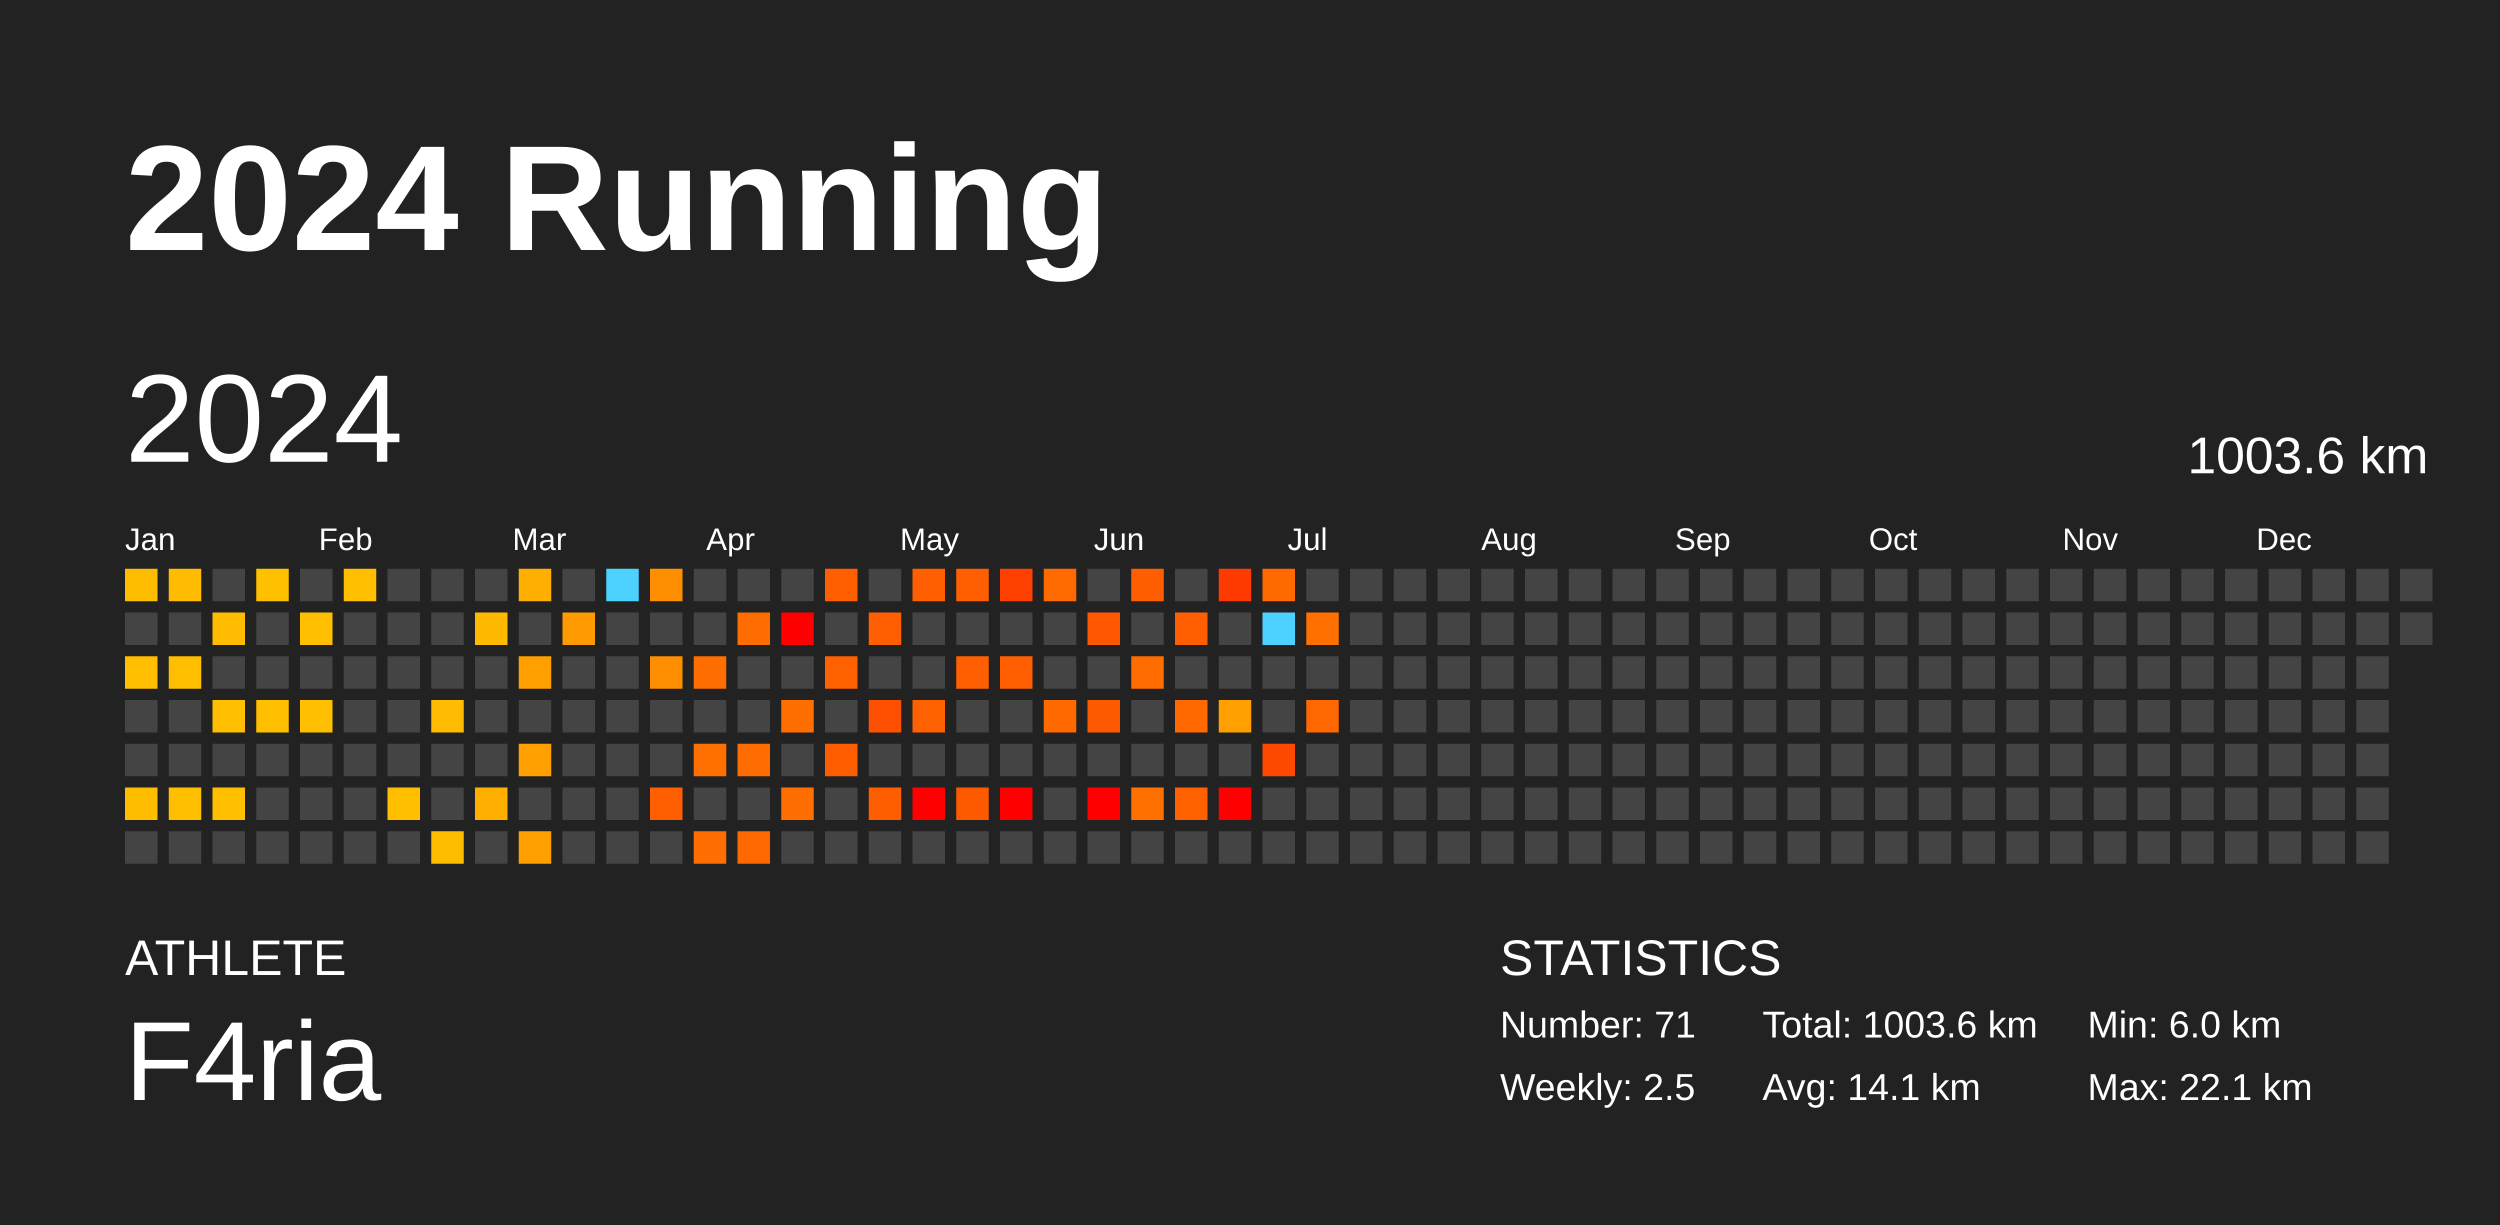
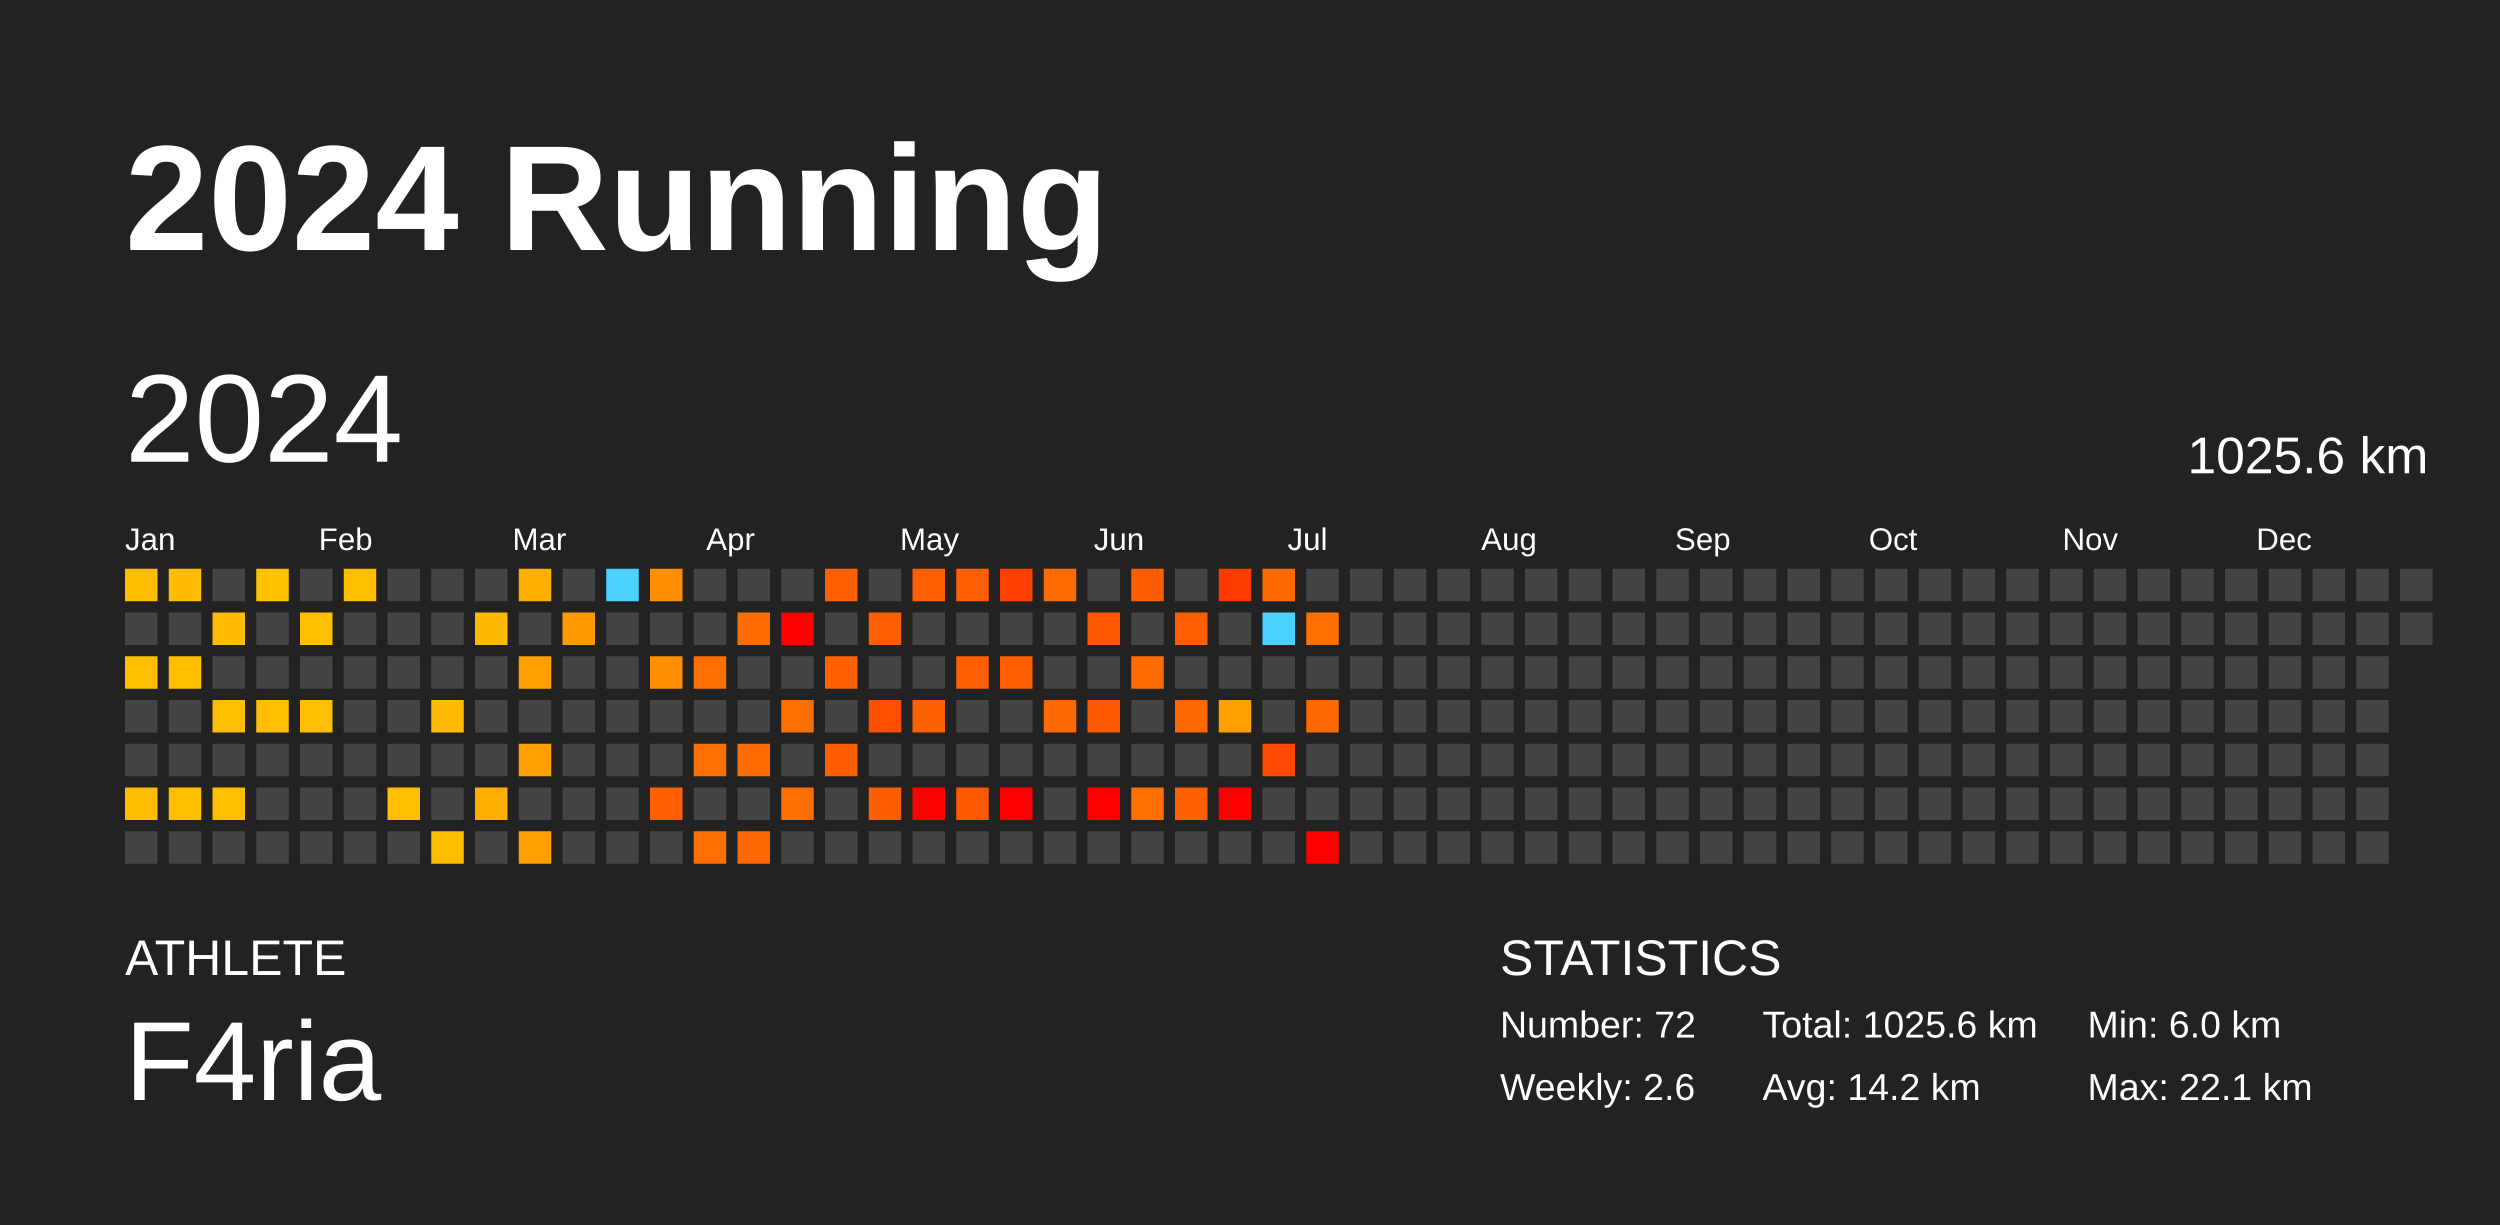
<svg xmlns="http://www.w3.org/2000/svg" baseProfile="full" height="98mm" version="1.1" viewBox="0,0,200,98" width="200mm">
  <defs />
  <rect fill="#222222" height="98" width="200" x="0" y="0" />
  <text fill="#FFFFFF" style="font-size:12px; font-family:Arial; font-weight:bold;" x="10" y="20">2024 Running</text>
  <text fill="#FFFFFF" style="font-size:4px; font-family:Arial" x="10" y="78">ATHLETE</text>
  <text fill="#FFFFFF" style="font-size:9px; font-family:Arial" x="10" y="88">F4ria</text>
  <text fill="#FFFFFF" style="font-size:4px; font-family:Arial" x="120" y="78">STATISTICS</text>
-   <text fill="#FFFFFF" style="font-size:3px; font-family:Arial" x="120" y="83">Number: 71</text>
-   <text fill="#FFFFFF" style="font-size:3px; font-family:Arial" x="120" y="88">Weekly: 2.5</text>
-   <text fill="#FFFFFF" style="font-size:3px; font-family:Arial" x="141" y="83">Total: 1003.6 km</text>
-   <text fill="#FFFFFF" style="font-size:3px; font-family:Arial" x="141" y="88">Avg: 14.1 km</text>
+   <text fill="#FFFFFF" style="font-size:3px; font-family:Arial" x="120" y="83">Number: 72</text>
+   <text fill="#FFFFFF" style="font-size:3px; font-family:Arial" x="120" y="88">Weekly: 2.6</text>
+   <text fill="#FFFFFF" style="font-size:3px; font-family:Arial" x="141" y="83">Total: 1025.6 km</text>
+   <text fill="#FFFFFF" style="font-size:3px; font-family:Arial" x="141" y="88">Avg: 14.2 km</text>
  <text fill="#FFFFFF" style="font-size:3px; font-family:Arial" x="167" y="83">Min: 6.0 km</text>
  <text fill="#FFFFFF" style="font-size:3px; font-family:Arial" x="167" y="88">Max: 22.1 km</text>
  <text dominant-baseline="hanging" fill="#FFFFFF" style="font-size:10.0px; font-family:Arial;" x="10" y="30">2024</text>
-   <text dominant-baseline="hanging" fill="#FFFFFF" style="font-size:4.125px; font-family:Arial;" x="175" y="35">1003.6 km</text>
+   <text dominant-baseline="hanging" fill="#FFFFFF" style="font-size:4.125px; font-family:Arial;" x="175" y="35">1025.6 km</text>
  <text fill="#FFFFFF" style="font-size:2.5px; font-family:Arial" x="10.0" y="44">Jan</text>
  <text fill="#FFFFFF" style="font-size:2.5px; font-family:Arial" x="25.5" y="44">Feb</text>
  <text fill="#FFFFFF" style="font-size:2.5px; font-family:Arial" x="41.0" y="44">Mar</text>
  <text fill="#FFFFFF" style="font-size:2.5px; font-family:Arial" x="56.5" y="44">Apr</text>
  <text fill="#FFFFFF" style="font-size:2.5px; font-family:Arial" x="72.0" y="44">May</text>
  <text fill="#FFFFFF" style="font-size:2.5px; font-family:Arial" x="87.5" y="44">Jun</text>
  <text fill="#FFFFFF" style="font-size:2.5px; font-family:Arial" x="103.0" y="44">Jul</text>
  <text fill="#FFFFFF" style="font-size:2.5px; font-family:Arial" x="118.5" y="44">Aug</text>
  <text fill="#FFFFFF" style="font-size:2.5px; font-family:Arial" x="134.0" y="44">Sep</text>
  <text fill="#FFFFFF" style="font-size:2.5px; font-family:Arial" x="149.5" y="44">Oct</text>
  <text fill="#FFFFFF" style="font-size:2.5px; font-family:Arial" x="165.0" y="44">Nov</text>
  <text fill="#FFFFFF" style="font-size:2.5px; font-family:Arial" x="180.5" y="44">Dec</text>
  <rect fill="#ffbd00" height="2.6" width="2.6" x="10.0" y="45.5" />
  <rect fill="#444444" height="2.6" width="2.6" x="10.0" y="49.0" />
  <rect fill="#ffbe00" height="2.6" width="2.6" x="10.0" y="52.5" />
  <rect fill="#444444" height="2.6" width="2.6" x="10.0" y="56.0" />
  <rect fill="#444444" height="2.6" width="2.6" x="10.0" y="59.5" />
  <rect fill="#ffbd00" height="2.6" width="2.6" x="10.0" y="63.0" />
  <rect fill="#444444" height="2.6" width="2.6" x="10.0" y="66.5" />
  <rect fill="#ffbc00" height="2.6" width="2.6" x="13.5" y="45.5" />
  <rect fill="#444444" height="2.6" width="2.6" x="13.5" y="49.0" />
  <rect fill="#ffbe00" height="2.6" width="2.6" x="13.5" y="52.5" />
  <rect fill="#444444" height="2.6" width="2.6" x="13.5" y="56.0" />
  <rect fill="#444444" height="2.6" width="2.6" x="13.5" y="59.5" />
  <rect fill="#ffbf00" height="2.6" width="2.6" x="13.5" y="63.0" />
  <rect fill="#444444" height="2.6" width="2.6" x="13.5" y="66.5" />
  <rect fill="#444444" height="2.6" width="2.6" x="17.0" y="45.5" />
  <rect fill="#ffbc00" height="2.6" width="2.6" x="17.0" y="49.0" />
  <rect fill="#444444" height="2.6" width="2.6" x="17.0" y="52.5" />
  <rect fill="#ffbe00" height="2.6" width="2.6" x="17.0" y="56.0" />
  <rect fill="#444444" height="2.6" width="2.6" x="17.0" y="59.5" />
  <rect fill="#ffbf00" height="2.6" width="2.6" x="17.0" y="63.0" />
  <rect fill="#444444" height="2.6" width="2.6" x="17.0" y="66.5" />
  <rect fill="#ffc000" height="2.6" width="2.6" x="20.5" y="45.5" />
  <rect fill="#444444" height="2.6" width="2.6" x="20.5" y="49.0" />
  <rect fill="#444444" height="2.6" width="2.6" x="20.5" y="52.5" />
  <rect fill="#ffbf00" height="2.6" width="2.6" x="20.5" y="56.0" />
  <rect fill="#444444" height="2.6" width="2.6" x="20.5" y="59.5" />
  <rect fill="#444444" height="2.6" width="2.6" x="20.5" y="63.0" />
  <rect fill="#444444" height="2.6" width="2.6" x="20.5" y="66.5" />
  <rect fill="#444444" height="2.6" width="2.6" x="24.0" y="45.5" />
  <rect fill="#ffbf00" height="2.6" width="2.6" x="24.0" y="49.0" />
  <rect fill="#444444" height="2.6" width="2.6" x="24.0" y="52.5" />
  <rect fill="#ffbf00" height="2.6" width="2.6" x="24.0" y="56.0" />
  <rect fill="#444444" height="2.6" width="2.6" x="24.0" y="59.5" />
  <rect fill="#444444" height="2.6" width="2.6" x="24.0" y="63.0" />
  <rect fill="#444444" height="2.6" width="2.6" x="24.0" y="66.5" />
  <rect fill="#ffbf00" height="2.6" width="2.6" x="27.5" y="45.5" />
  <rect fill="#444444" height="2.6" width="2.6" x="27.5" y="49.0" />
  <rect fill="#444444" height="2.6" width="2.6" x="27.5" y="52.5" />
  <rect fill="#444444" height="2.6" width="2.6" x="27.5" y="56.0" />
  <rect fill="#444444" height="2.6" width="2.6" x="27.5" y="59.5" />
  <rect fill="#444444" height="2.6" width="2.6" x="27.5" y="63.0" />
  <rect fill="#444444" height="2.6" width="2.6" x="27.5" y="66.5" />
  <rect fill="#444444" height="2.6" width="2.6" x="31.0" y="45.5" />
  <rect fill="#444444" height="2.6" width="2.6" x="31.0" y="49.0" />
  <rect fill="#444444" height="2.6" width="2.6" x="31.0" y="52.5" />
  <rect fill="#444444" height="2.6" width="2.6" x="31.0" y="56.0" />
  <rect fill="#444444" height="2.6" width="2.6" x="31.0" y="59.5" />
  <rect fill="#ffbf00" height="2.6" width="2.6" x="31.0" y="63.0" />
  <rect fill="#444444" height="2.6" width="2.6" x="31.0" y="66.5" />
  <rect fill="#444444" height="2.6" width="2.6" x="34.5" y="45.5" />
  <rect fill="#444444" height="2.6" width="2.6" x="34.5" y="49.0" />
  <rect fill="#444444" height="2.6" width="2.6" x="34.5" y="52.5" />
  <rect fill="#ffbc00" height="2.6" width="2.6" x="34.5" y="56.0" />
  <rect fill="#444444" height="2.6" width="2.6" x="34.5" y="59.5" />
  <rect fill="#444444" height="2.6" width="2.6" x="34.5" y="63.0" />
  <rect fill="#ffbd00" height="2.6" width="2.6" x="34.5" y="66.5" />
  <rect fill="#444444" height="2.6" width="2.6" x="38.0" y="45.5" />
  <rect fill="#ffba00" height="2.6" width="2.6" x="38.0" y="49.0" />
  <rect fill="#444444" height="2.6" width="2.6" x="38.0" y="52.5" />
  <rect fill="#444444" height="2.6" width="2.6" x="38.0" y="56.0" />
  <rect fill="#444444" height="2.6" width="2.6" x="38.0" y="59.5" />
  <rect fill="#ffaf00" height="2.6" width="2.6" x="38.0" y="63.0" />
  <rect fill="#444444" height="2.6" width="2.6" x="38.0" y="66.5" />
  <rect fill="#ffaf00" height="2.6" width="2.6" x="41.5" y="45.5" />
  <rect fill="#444444" height="2.6" width="2.6" x="41.5" y="49.0" />
  <rect fill="#ffa000" height="2.6" width="2.6" x="41.5" y="52.5" />
  <rect fill="#444444" height="2.6" width="2.6" x="41.5" y="56.0" />
  <rect fill="#ff9f00" height="2.6" width="2.6" x="41.5" y="59.5" />
  <rect fill="#444444" height="2.6" width="2.6" x="41.5" y="63.0" />
  <rect fill="#ffa000" height="2.6" width="2.6" x="41.5" y="66.5" />
  <rect fill="#444444" height="2.6" width="2.6" x="45.0" y="45.5" />
  <rect fill="#ff9b00" height="2.6" width="2.6" x="45.0" y="49.0" />
  <rect fill="#444444" height="2.6" width="2.6" x="45.0" y="52.5" />
  <rect fill="#444444" height="2.6" width="2.6" x="45.0" y="56.0" />
  <rect fill="#444444" height="2.6" width="2.6" x="45.0" y="59.5" />
  <rect fill="#444444" height="2.6" width="2.6" x="45.0" y="63.0" />
  <rect fill="#444444" height="2.6" width="2.6" x="45.0" y="66.5" />
  <rect fill="#4dd2ff" height="2.6" width="2.6" x="48.5" y="45.5" />
  <rect fill="#444444" height="2.6" width="2.6" x="48.5" y="49.0" />
  <rect fill="#444444" height="2.6" width="2.6" x="48.5" y="52.5" />
  <rect fill="#444444" height="2.6" width="2.6" x="48.5" y="56.0" />
  <rect fill="#444444" height="2.6" width="2.6" x="48.5" y="59.5" />
  <rect fill="#444444" height="2.6" width="2.6" x="48.5" y="63.0" />
  <rect fill="#444444" height="2.6" width="2.6" x="48.5" y="66.5" />
  <rect fill="#ff8e00" height="2.6" width="2.6" x="52.0" y="45.5" />
  <rect fill="#444444" height="2.6" width="2.6" x="52.0" y="49.0" />
  <rect fill="#ff8f00" height="2.6" width="2.6" x="52.0" y="52.5" />
  <rect fill="#444444" height="2.6" width="2.6" x="52.0" y="56.0" />
  <rect fill="#444444" height="2.6" width="2.6" x="52.0" y="59.5" />
  <rect fill="#ff5f00" height="2.6" width="2.6" x="52.0" y="63.0" />
  <rect fill="#444444" height="2.6" width="2.6" x="52.0" y="66.5" />
  <rect fill="#444444" height="2.6" width="2.6" x="55.5" y="45.5" />
  <rect fill="#444444" height="2.6" width="2.6" x="55.5" y="49.0" />
  <rect fill="#ff6e00" height="2.6" width="2.6" x="55.5" y="52.5" />
  <rect fill="#444444" height="2.6" width="2.6" x="55.5" y="56.0" />
  <rect fill="#ff7000" height="2.6" width="2.6" x="55.5" y="59.5" />
  <rect fill="#444444" height="2.6" width="2.6" x="55.5" y="63.0" />
  <rect fill="#ff6e00" height="2.6" width="2.6" x="55.5" y="66.5" />
  <rect fill="#444444" height="2.6" width="2.6" x="59.0" y="45.5" />
  <rect fill="#ff6d00" height="2.6" width="2.6" x="59.0" y="49.0" />
  <rect fill="#444444" height="2.6" width="2.6" x="59.0" y="52.5" />
  <rect fill="#444444" height="2.6" width="2.6" x="59.0" y="56.0" />
  <rect fill="#ff6d00" height="2.6" width="2.6" x="59.0" y="59.5" />
  <rect fill="#444444" height="2.6" width="2.6" x="59.0" y="63.0" />
  <rect fill="#ff6800" height="2.6" width="2.6" x="59.0" y="66.5" />
  <rect fill="#444444" height="2.6" width="2.6" x="62.5" y="45.5" />
  <rect fill="red" height="2.6" width="2.6" x="62.5" y="49.0" />
  <rect fill="#444444" height="2.6" width="2.6" x="62.5" y="52.5" />
  <rect fill="#ff6f00" height="2.6" width="2.6" x="62.5" y="56.0" />
  <rect fill="#444444" height="2.6" width="2.6" x="62.5" y="59.5" />
  <rect fill="#ff6e00" height="2.6" width="2.6" x="62.5" y="63.0" />
  <rect fill="#444444" height="2.6" width="2.6" x="62.5" y="66.5" />
  <rect fill="#ff5f00" height="2.6" width="2.6" x="66.0" y="45.5" />
  <rect fill="#444444" height="2.6" width="2.6" x="66.0" y="49.0" />
  <rect fill="#ff6000" height="2.6" width="2.6" x="66.0" y="52.5" />
  <rect fill="#444444" height="2.6" width="2.6" x="66.0" y="56.0" />
  <rect fill="#ff5d00" height="2.6" width="2.6" x="66.0" y="59.5" />
  <rect fill="#444444" height="2.6" width="2.6" x="66.0" y="63.0" />
  <rect fill="#444444" height="2.6" width="2.6" x="66.0" y="66.5" />
  <rect fill="#444444" height="2.6" width="2.6" x="69.5" y="45.5" />
  <rect fill="#ff5f00" height="2.6" width="2.6" x="69.5" y="49.0" />
  <rect fill="#444444" height="2.6" width="2.6" x="69.5" y="52.5" />
  <rect fill="#ff4f00" height="2.6" width="2.6" x="69.5" y="56.0" />
  <rect fill="#444444" height="2.6" width="2.6" x="69.5" y="59.5" />
  <rect fill="#ff5e00" height="2.6" width="2.6" x="69.5" y="63.0" />
  <rect fill="#444444" height="2.6" width="2.6" x="69.5" y="66.5" />
  <rect fill="#ff5f00" height="2.6" width="2.6" x="73.0" y="45.5" />
  <rect fill="#444444" height="2.6" width="2.6" x="73.0" y="49.0" />
  <rect fill="#444444" height="2.6" width="2.6" x="73.0" y="52.5" />
  <rect fill="#ff6000" height="2.6" width="2.6" x="73.0" y="56.0" />
  <rect fill="#444444" height="2.6" width="2.6" x="73.0" y="59.5" />
  <rect fill="red" height="2.6" width="2.6" x="73.0" y="63.0" />
  <rect fill="#444444" height="2.6" width="2.6" x="73.0" y="66.5" />
  <rect fill="#ff5f00" height="2.6" width="2.6" x="76.5" y="45.5" />
  <rect fill="#444444" height="2.6" width="2.6" x="76.5" y="49.0" />
  <rect fill="#ff5f00" height="2.6" width="2.6" x="76.5" y="52.5" />
  <rect fill="#444444" height="2.6" width="2.6" x="76.5" y="56.0" />
  <rect fill="#444444" height="2.6" width="2.6" x="76.5" y="59.5" />
  <rect fill="#ff5900" height="2.6" width="2.6" x="76.5" y="63.0" />
  <rect fill="#444444" height="2.6" width="2.6" x="76.5" y="66.5" />
  <rect fill="#ff4000" height="2.6" width="2.6" x="80.0" y="45.5" />
  <rect fill="#444444" height="2.6" width="2.6" x="80.0" y="49.0" />
  <rect fill="#ff5f00" height="2.6" width="2.6" x="80.0" y="52.5" />
  <rect fill="#444444" height="2.6" width="2.6" x="80.0" y="56.0" />
  <rect fill="#444444" height="2.6" width="2.6" x="80.0" y="59.5" />
  <rect fill="red" height="2.6" width="2.6" x="80.0" y="63.0" />
  <rect fill="#444444" height="2.6" width="2.6" x="80.0" y="66.5" />
  <rect fill="#ff6b00" height="2.6" width="2.6" x="83.5" y="45.5" />
  <rect fill="#444444" height="2.6" width="2.6" x="83.5" y="49.0" />
  <rect fill="#444444" height="2.6" width="2.6" x="83.5" y="52.5" />
  <rect fill="#ff6900" height="2.6" width="2.6" x="83.5" y="56.0" />
  <rect fill="#444444" height="2.6" width="2.6" x="83.5" y="59.5" />
  <rect fill="#444444" height="2.6" width="2.6" x="83.5" y="63.0" />
  <rect fill="#444444" height="2.6" width="2.6" x="83.5" y="66.5" />
  <rect fill="#444444" height="2.6" width="2.6" x="87.0" y="45.5" />
  <rect fill="#ff5800" height="2.6" width="2.6" x="87.0" y="49.0" />
  <rect fill="#444444" height="2.6" width="2.6" x="87.0" y="52.5" />
  <rect fill="#ff5900" height="2.6" width="2.6" x="87.0" y="56.0" />
  <rect fill="#444444" height="2.6" width="2.6" x="87.0" y="59.5" />
  <rect fill="red" height="2.6" width="2.6" x="87.0" y="63.0" />
  <rect fill="#444444" height="2.6" width="2.6" x="87.0" y="66.5" />
  <rect fill="#ff5e00" height="2.6" width="2.6" x="90.5" y="45.5" />
  <rect fill="#444444" height="2.6" width="2.6" x="90.5" y="49.0" />
  <rect fill="#ff6d00" height="2.6" width="2.6" x="90.5" y="52.5" />
  <rect fill="#444444" height="2.6" width="2.6" x="90.5" y="56.0" />
  <rect fill="#444444" height="2.6" width="2.6" x="90.5" y="59.5" />
  <rect fill="#ff7000" height="2.6" width="2.6" x="90.5" y="63.0" />
  <rect fill="#444444" height="2.6" width="2.6" x="90.5" y="66.5" />
  <rect fill="#444444" height="2.6" width="2.6" x="94.0" y="45.5" />
  <rect fill="#ff5f00" height="2.6" width="2.6" x="94.0" y="49.0" />
  <rect fill="#444444" height="2.6" width="2.6" x="94.0" y="52.5" />
  <rect fill="#ff6900" height="2.6" width="2.6" x="94.0" y="56.0" />
  <rect fill="#444444" height="2.6" width="2.6" x="94.0" y="59.5" />
  <rect fill="#ff6000" height="2.6" width="2.6" x="94.0" y="63.0" />
  <rect fill="#444444" height="2.6" width="2.6" x="94.0" y="66.5" />
  <rect fill="#ff3a00" height="2.6" width="2.6" x="97.5" y="45.5" />
  <rect fill="#444444" height="2.6" width="2.6" x="97.5" y="49.0" />
  <rect fill="#444444" height="2.6" width="2.6" x="97.5" y="52.5" />
  <rect fill="#ffa000" height="2.6" width="2.6" x="97.5" y="56.0" />
  <rect fill="#444444" height="2.6" width="2.6" x="97.5" y="59.5" />
  <rect fill="red" height="2.6" width="2.6" x="97.5" y="63.0" />
  <rect fill="#444444" height="2.6" width="2.6" x="97.5" y="66.5" />
  <rect fill="#ff6a00" height="2.6" width="2.6" x="101.0" y="45.5" />
  <rect fill="#4dd2ff" height="2.6" width="2.6" x="101.0" y="49.0" />
  <rect fill="#444444" height="2.6" width="2.6" x="101.0" y="52.5" />
  <rect fill="#444444" height="2.6" width="2.6" x="101.0" y="56.0" />
  <rect fill="#ff4800" height="2.6" width="2.6" x="101.0" y="59.5" />
  <rect fill="#444444" height="2.6" width="2.6" x="101.0" y="63.0" />
  <rect fill="#444444" height="2.6" width="2.6" x="101.0" y="66.5" />
  <rect fill="#444444" height="2.6" width="2.6" x="104.5" y="45.5" />
  <rect fill="#ff7000" height="2.6" width="2.6" x="104.5" y="49.0" />
  <rect fill="#444444" height="2.6" width="2.6" x="104.5" y="52.5" />
  <rect fill="#ff6700" height="2.6" width="2.6" x="104.5" y="56.0" />
  <rect fill="#444444" height="2.6" width="2.6" x="104.5" y="59.5" />
  <rect fill="#444444" height="2.6" width="2.6" x="104.5" y="63.0" />
-   <rect fill="#444444" height="2.6" width="2.6" x="104.5" y="66.5" />
+   <rect fill="red" height="2.6" width="2.6" x="104.5" y="66.5" />
  <rect fill="#444444" height="2.6" width="2.6" x="108.0" y="45.5" />
  <rect fill="#444444" height="2.6" width="2.6" x="108.0" y="49.0" />
  <rect fill="#444444" height="2.6" width="2.6" x="108.0" y="52.5" />
  <rect fill="#444444" height="2.6" width="2.6" x="108.0" y="56.0" />
  <rect fill="#444444" height="2.6" width="2.6" x="108.0" y="59.5" />
  <rect fill="#444444" height="2.6" width="2.6" x="108.0" y="63.0" />
  <rect fill="#444444" height="2.6" width="2.6" x="108.0" y="66.5" />
  <rect fill="#444444" height="2.6" width="2.6" x="111.5" y="45.5" />
  <rect fill="#444444" height="2.6" width="2.6" x="111.5" y="49.0" />
  <rect fill="#444444" height="2.6" width="2.6" x="111.5" y="52.5" />
  <rect fill="#444444" height="2.6" width="2.6" x="111.5" y="56.0" />
  <rect fill="#444444" height="2.6" width="2.6" x="111.5" y="59.5" />
  <rect fill="#444444" height="2.6" width="2.6" x="111.5" y="63.0" />
  <rect fill="#444444" height="2.6" width="2.6" x="111.5" y="66.5" />
  <rect fill="#444444" height="2.6" width="2.6" x="115.0" y="45.5" />
  <rect fill="#444444" height="2.6" width="2.6" x="115.0" y="49.0" />
  <rect fill="#444444" height="2.6" width="2.6" x="115.0" y="52.5" />
  <rect fill="#444444" height="2.6" width="2.6" x="115.0" y="56.0" />
  <rect fill="#444444" height="2.6" width="2.6" x="115.0" y="59.5" />
  <rect fill="#444444" height="2.6" width="2.6" x="115.0" y="63.0" />
  <rect fill="#444444" height="2.6" width="2.6" x="115.0" y="66.5" />
  <rect fill="#444444" height="2.6" width="2.6" x="118.5" y="45.5" />
  <rect fill="#444444" height="2.6" width="2.6" x="118.5" y="49.0" />
  <rect fill="#444444" height="2.6" width="2.6" x="118.5" y="52.5" />
  <rect fill="#444444" height="2.6" width="2.6" x="118.5" y="56.0" />
  <rect fill="#444444" height="2.6" width="2.6" x="118.5" y="59.5" />
  <rect fill="#444444" height="2.6" width="2.6" x="118.5" y="63.0" />
  <rect fill="#444444" height="2.6" width="2.6" x="118.5" y="66.5" />
  <rect fill="#444444" height="2.6" width="2.6" x="122.0" y="45.5" />
  <rect fill="#444444" height="2.6" width="2.6" x="122.0" y="49.0" />
  <rect fill="#444444" height="2.6" width="2.6" x="122.0" y="52.5" />
  <rect fill="#444444" height="2.6" width="2.6" x="122.0" y="56.0" />
  <rect fill="#444444" height="2.6" width="2.6" x="122.0" y="59.5" />
  <rect fill="#444444" height="2.6" width="2.6" x="122.0" y="63.0" />
  <rect fill="#444444" height="2.6" width="2.6" x="122.0" y="66.5" />
  <rect fill="#444444" height="2.6" width="2.6" x="125.5" y="45.5" />
  <rect fill="#444444" height="2.6" width="2.6" x="125.5" y="49.0" />
  <rect fill="#444444" height="2.6" width="2.6" x="125.5" y="52.5" />
  <rect fill="#444444" height="2.6" width="2.6" x="125.5" y="56.0" />
  <rect fill="#444444" height="2.6" width="2.6" x="125.5" y="59.5" />
  <rect fill="#444444" height="2.6" width="2.6" x="125.5" y="63.0" />
  <rect fill="#444444" height="2.6" width="2.6" x="125.5" y="66.5" />
  <rect fill="#444444" height="2.6" width="2.6" x="129.0" y="45.5" />
  <rect fill="#444444" height="2.6" width="2.6" x="129.0" y="49.0" />
  <rect fill="#444444" height="2.6" width="2.6" x="129.0" y="52.5" />
  <rect fill="#444444" height="2.6" width="2.6" x="129.0" y="56.0" />
  <rect fill="#444444" height="2.6" width="2.6" x="129.0" y="59.5" />
  <rect fill="#444444" height="2.6" width="2.6" x="129.0" y="63.0" />
  <rect fill="#444444" height="2.6" width="2.6" x="129.0" y="66.5" />
  <rect fill="#444444" height="2.6" width="2.6" x="132.5" y="45.5" />
  <rect fill="#444444" height="2.6" width="2.6" x="132.5" y="49.0" />
  <rect fill="#444444" height="2.6" width="2.6" x="132.5" y="52.5" />
  <rect fill="#444444" height="2.6" width="2.6" x="132.5" y="56.0" />
  <rect fill="#444444" height="2.6" width="2.6" x="132.5" y="59.5" />
  <rect fill="#444444" height="2.6" width="2.6" x="132.5" y="63.0" />
  <rect fill="#444444" height="2.6" width="2.6" x="132.5" y="66.5" />
  <rect fill="#444444" height="2.6" width="2.6" x="136.0" y="45.5" />
  <rect fill="#444444" height="2.6" width="2.6" x="136.0" y="49.0" />
  <rect fill="#444444" height="2.6" width="2.6" x="136.0" y="52.5" />
  <rect fill="#444444" height="2.6" width="2.6" x="136.0" y="56.0" />
  <rect fill="#444444" height="2.6" width="2.6" x="136.0" y="59.5" />
  <rect fill="#444444" height="2.6" width="2.6" x="136.0" y="63.0" />
  <rect fill="#444444" height="2.6" width="2.6" x="136.0" y="66.5" />
  <rect fill="#444444" height="2.6" width="2.6" x="139.5" y="45.5" />
  <rect fill="#444444" height="2.6" width="2.6" x="139.5" y="49.0" />
  <rect fill="#444444" height="2.6" width="2.6" x="139.5" y="52.5" />
  <rect fill="#444444" height="2.6" width="2.6" x="139.5" y="56.0" />
  <rect fill="#444444" height="2.6" width="2.6" x="139.5" y="59.5" />
  <rect fill="#444444" height="2.6" width="2.6" x="139.5" y="63.0" />
  <rect fill="#444444" height="2.6" width="2.6" x="139.5" y="66.5" />
  <rect fill="#444444" height="2.6" width="2.6" x="143.0" y="45.5" />
  <rect fill="#444444" height="2.6" width="2.6" x="143.0" y="49.0" />
  <rect fill="#444444" height="2.6" width="2.6" x="143.0" y="52.5" />
  <rect fill="#444444" height="2.6" width="2.6" x="143.0" y="56.0" />
  <rect fill="#444444" height="2.6" width="2.6" x="143.0" y="59.5" />
  <rect fill="#444444" height="2.6" width="2.6" x="143.0" y="63.0" />
  <rect fill="#444444" height="2.6" width="2.6" x="143.0" y="66.5" />
  <rect fill="#444444" height="2.6" width="2.6" x="146.5" y="45.5" />
  <rect fill="#444444" height="2.6" width="2.6" x="146.5" y="49.0" />
  <rect fill="#444444" height="2.6" width="2.6" x="146.5" y="52.5" />
  <rect fill="#444444" height="2.6" width="2.6" x="146.5" y="56.0" />
  <rect fill="#444444" height="2.6" width="2.6" x="146.5" y="59.5" />
  <rect fill="#444444" height="2.6" width="2.6" x="146.5" y="63.0" />
  <rect fill="#444444" height="2.6" width="2.6" x="146.5" y="66.5" />
  <rect fill="#444444" height="2.6" width="2.6" x="150.0" y="45.5" />
  <rect fill="#444444" height="2.6" width="2.6" x="150.0" y="49.0" />
  <rect fill="#444444" height="2.6" width="2.6" x="150.0" y="52.5" />
  <rect fill="#444444" height="2.6" width="2.6" x="150.0" y="56.0" />
  <rect fill="#444444" height="2.6" width="2.6" x="150.0" y="59.5" />
  <rect fill="#444444" height="2.6" width="2.6" x="150.0" y="63.0" />
  <rect fill="#444444" height="2.6" width="2.6" x="150.0" y="66.5" />
  <rect fill="#444444" height="2.6" width="2.6" x="153.5" y="45.5" />
  <rect fill="#444444" height="2.6" width="2.6" x="153.5" y="49.0" />
  <rect fill="#444444" height="2.6" width="2.6" x="153.5" y="52.5" />
  <rect fill="#444444" height="2.6" width="2.6" x="153.5" y="56.0" />
  <rect fill="#444444" height="2.6" width="2.6" x="153.5" y="59.5" />
  <rect fill="#444444" height="2.6" width="2.6" x="153.5" y="63.0" />
  <rect fill="#444444" height="2.6" width="2.6" x="153.5" y="66.5" />
  <rect fill="#444444" height="2.6" width="2.6" x="157.0" y="45.5" />
  <rect fill="#444444" height="2.6" width="2.6" x="157.0" y="49.0" />
  <rect fill="#444444" height="2.6" width="2.6" x="157.0" y="52.5" />
  <rect fill="#444444" height="2.6" width="2.6" x="157.0" y="56.0" />
  <rect fill="#444444" height="2.6" width="2.6" x="157.0" y="59.5" />
  <rect fill="#444444" height="2.6" width="2.6" x="157.0" y="63.0" />
  <rect fill="#444444" height="2.6" width="2.6" x="157.0" y="66.5" />
  <rect fill="#444444" height="2.6" width="2.6" x="160.5" y="45.5" />
  <rect fill="#444444" height="2.6" width="2.6" x="160.5" y="49.0" />
  <rect fill="#444444" height="2.6" width="2.6" x="160.5" y="52.5" />
  <rect fill="#444444" height="2.6" width="2.6" x="160.5" y="56.0" />
  <rect fill="#444444" height="2.6" width="2.6" x="160.5" y="59.5" />
  <rect fill="#444444" height="2.6" width="2.6" x="160.5" y="63.0" />
  <rect fill="#444444" height="2.6" width="2.6" x="160.5" y="66.5" />
  <rect fill="#444444" height="2.6" width="2.6" x="164.0" y="45.5" />
  <rect fill="#444444" height="2.6" width="2.6" x="164.0" y="49.0" />
  <rect fill="#444444" height="2.6" width="2.6" x="164.0" y="52.5" />
  <rect fill="#444444" height="2.6" width="2.6" x="164.0" y="56.0" />
  <rect fill="#444444" height="2.6" width="2.6" x="164.0" y="59.5" />
  <rect fill="#444444" height="2.6" width="2.6" x="164.0" y="63.0" />
  <rect fill="#444444" height="2.6" width="2.6" x="164.0" y="66.5" />
  <rect fill="#444444" height="2.6" width="2.6" x="167.5" y="45.5" />
  <rect fill="#444444" height="2.6" width="2.6" x="167.5" y="49.0" />
  <rect fill="#444444" height="2.6" width="2.6" x="167.5" y="52.5" />
  <rect fill="#444444" height="2.6" width="2.6" x="167.5" y="56.0" />
  <rect fill="#444444" height="2.6" width="2.6" x="167.5" y="59.5" />
  <rect fill="#444444" height="2.6" width="2.6" x="167.5" y="63.0" />
  <rect fill="#444444" height="2.6" width="2.6" x="167.5" y="66.5" />
  <rect fill="#444444" height="2.6" width="2.6" x="171.0" y="45.5" />
  <rect fill="#444444" height="2.6" width="2.6" x="171.0" y="49.0" />
  <rect fill="#444444" height="2.6" width="2.6" x="171.0" y="52.5" />
  <rect fill="#444444" height="2.6" width="2.6" x="171.0" y="56.0" />
  <rect fill="#444444" height="2.6" width="2.6" x="171.0" y="59.5" />
  <rect fill="#444444" height="2.6" width="2.6" x="171.0" y="63.0" />
  <rect fill="#444444" height="2.6" width="2.6" x="171.0" y="66.5" />
  <rect fill="#444444" height="2.6" width="2.6" x="174.5" y="45.5" />
  <rect fill="#444444" height="2.6" width="2.6" x="174.5" y="49.0" />
  <rect fill="#444444" height="2.6" width="2.6" x="174.5" y="52.5" />
  <rect fill="#444444" height="2.6" width="2.6" x="174.5" y="56.0" />
  <rect fill="#444444" height="2.6" width="2.6" x="174.5" y="59.5" />
  <rect fill="#444444" height="2.6" width="2.6" x="174.5" y="63.0" />
  <rect fill="#444444" height="2.6" width="2.6" x="174.5" y="66.5" />
  <rect fill="#444444" height="2.6" width="2.6" x="178.0" y="45.5" />
  <rect fill="#444444" height="2.6" width="2.6" x="178.0" y="49.0" />
  <rect fill="#444444" height="2.6" width="2.6" x="178.0" y="52.5" />
  <rect fill="#444444" height="2.6" width="2.6" x="178.0" y="56.0" />
  <rect fill="#444444" height="2.6" width="2.6" x="178.0" y="59.5" />
  <rect fill="#444444" height="2.6" width="2.6" x="178.0" y="63.0" />
  <rect fill="#444444" height="2.6" width="2.6" x="178.0" y="66.5" />
  <rect fill="#444444" height="2.6" width="2.6" x="181.5" y="45.5" />
  <rect fill="#444444" height="2.6" width="2.6" x="181.5" y="49.0" />
  <rect fill="#444444" height="2.6" width="2.6" x="181.5" y="52.5" />
  <rect fill="#444444" height="2.6" width="2.6" x="181.5" y="56.0" />
  <rect fill="#444444" height="2.6" width="2.6" x="181.5" y="59.5" />
  <rect fill="#444444" height="2.6" width="2.6" x="181.5" y="63.0" />
  <rect fill="#444444" height="2.6" width="2.6" x="181.5" y="66.5" />
  <rect fill="#444444" height="2.6" width="2.6" x="185.0" y="45.5" />
  <rect fill="#444444" height="2.6" width="2.6" x="185.0" y="49.0" />
  <rect fill="#444444" height="2.6" width="2.6" x="185.0" y="52.5" />
  <rect fill="#444444" height="2.6" width="2.6" x="185.0" y="56.0" />
  <rect fill="#444444" height="2.6" width="2.6" x="185.0" y="59.5" />
  <rect fill="#444444" height="2.6" width="2.6" x="185.0" y="63.0" />
  <rect fill="#444444" height="2.6" width="2.6" x="185.0" y="66.5" />
  <rect fill="#444444" height="2.6" width="2.6" x="188.5" y="45.5" />
  <rect fill="#444444" height="2.6" width="2.6" x="188.5" y="49.0" />
  <rect fill="#444444" height="2.6" width="2.6" x="188.5" y="52.5" />
  <rect fill="#444444" height="2.6" width="2.6" x="188.5" y="56.0" />
  <rect fill="#444444" height="2.6" width="2.6" x="188.5" y="59.5" />
  <rect fill="#444444" height="2.6" width="2.6" x="188.5" y="63.0" />
  <rect fill="#444444" height="2.6" width="2.6" x="188.5" y="66.5" />
  <rect fill="#444444" height="2.6" width="2.6" x="192.0" y="45.5" />
  <rect fill="#444444" height="2.6" width="2.6" x="192.0" y="49.0" />
</svg>
